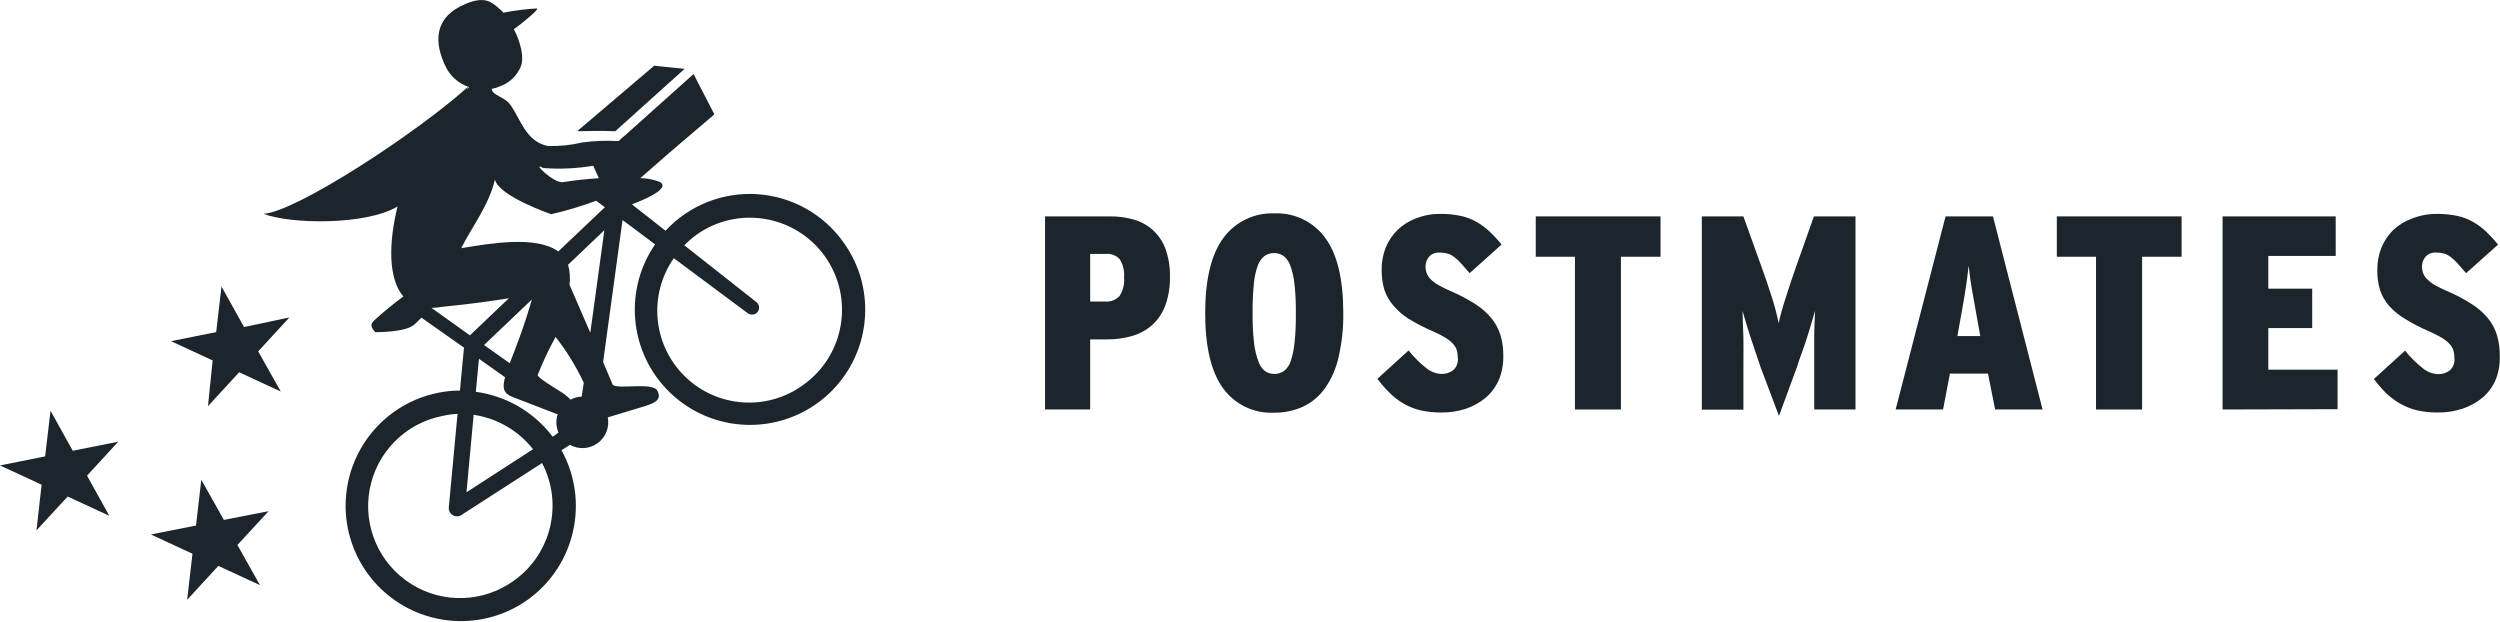
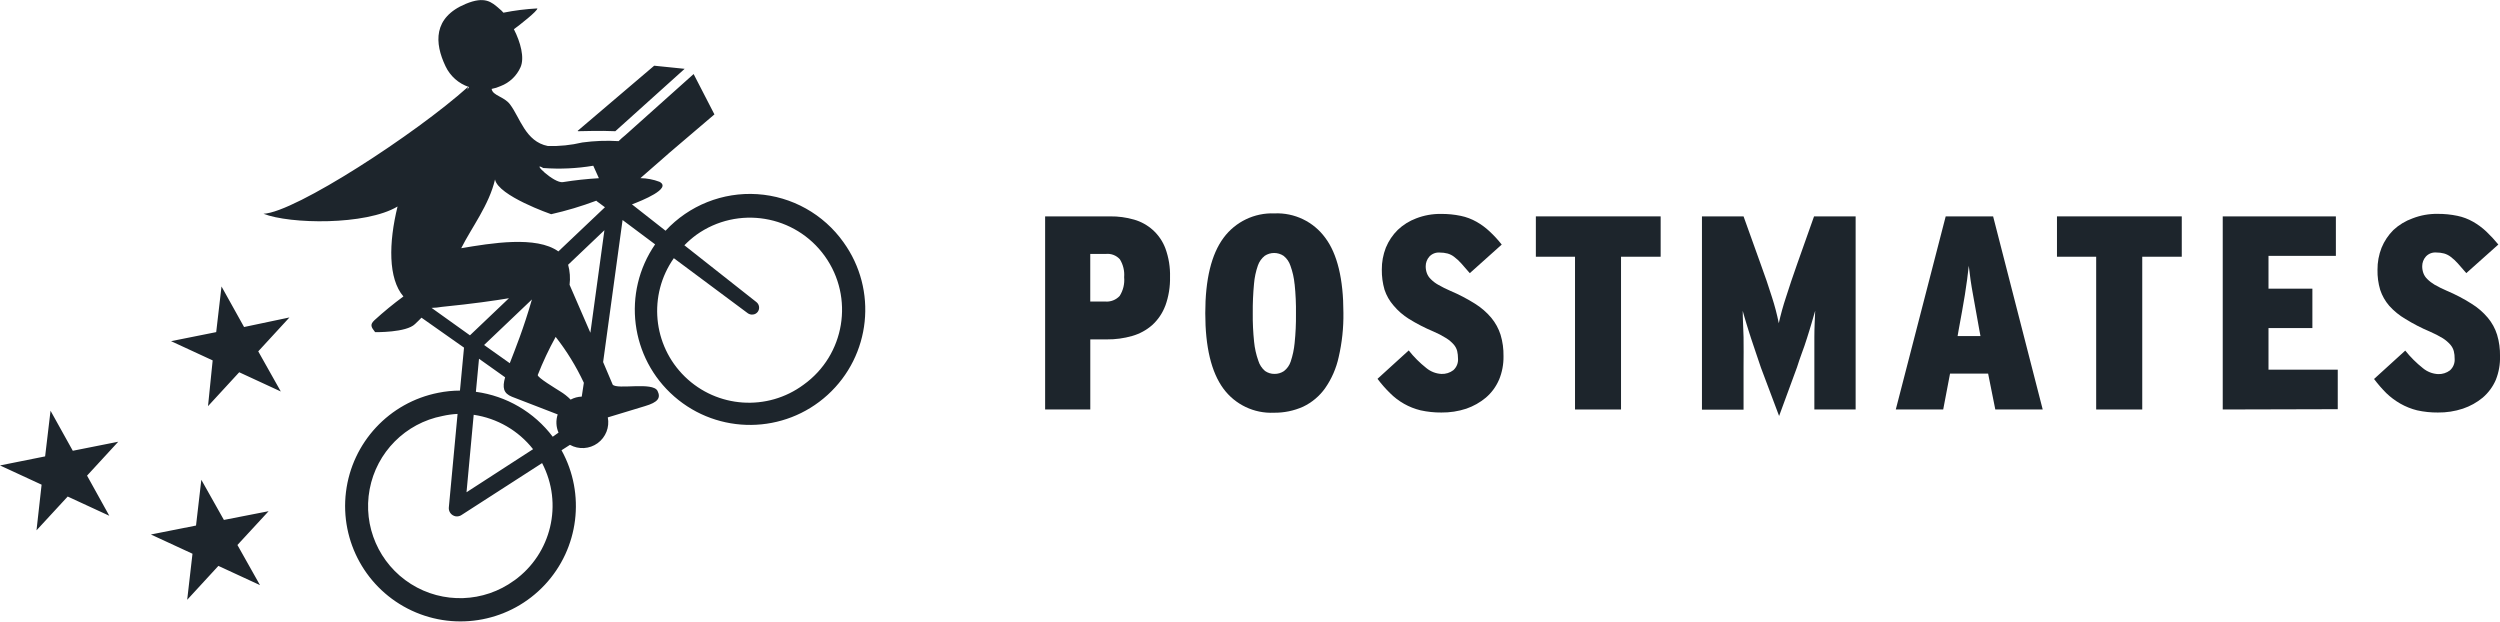
- <svg xmlns="http://www.w3.org/2000/svg" viewBox="0 0 240.42 59.73">
-   <defs>
-     <style>.cls-1{fill:#1d252c;}</style>
-   </defs>
-   <g id="Layer_2" data-name="Layer 2">
-     <g id="Layer_1-2" data-name="Layer 1">
-       <path class="cls-1" d="M131.05,20.2h0Z" />
-       <path class="cls-1" d="M112.06,29.39a4.79,4.79,0,0,1-1.26,1.87,5,5,0,0,1-1.93,1.05,8.5,8.5,0,0,1-2.43.33h-1.6v6.74H100.5V20.81h6.25a8,8,0,0,1,2.3.31,4.61,4.61,0,0,1,1.81,1,4.53,4.53,0,0,1,1.21,1.78,7.41,7.41,0,0,1,.44,2.72A7.66,7.66,0,0,1,112.06,29.39Zm-4.37-4.45a1.59,1.59,0,0,0-1.34-.52h-1.51V29h1.44a1.7,1.7,0,0,0,1.39-.54,2.86,2.86,0,0,0,.43-1.8A2.83,2.83,0,0,0,107.69,24.94Z" />
-       <path class="cls-1" d="M128.73,34.34a8.35,8.35,0,0,1-1.31,3,5.51,5.51,0,0,1-2.11,1.77,6.66,6.66,0,0,1-2.81.58,5.71,5.71,0,0,1-4.86-2.32Q115.9,35,115.9,30.12t1.76-7.25a5.8,5.8,0,0,1,4.89-2.35,5.73,5.73,0,0,1,4.88,2.34c1.17,1.55,1.75,4,1.75,7.21A17.82,17.82,0,0,1,128.73,34.34Zm-4.24-7a7.16,7.16,0,0,0-.4-1.78,2,2,0,0,0-.66-.95,1.64,1.64,0,0,0-1.82,0,2.05,2.05,0,0,0-.65.92,7.07,7.07,0,0,0-.38,1.77,27.09,27.09,0,0,0-.12,2.8,23.94,23.94,0,0,0,.13,2.79,7.62,7.62,0,0,0,.4,1.79,2.09,2.09,0,0,0,.65,1,1.56,1.56,0,0,0,.91.28,1.6,1.6,0,0,0,.91-.27,1.91,1.91,0,0,0,.65-.92,8,8,0,0,0,.38-1.77,24.25,24.25,0,0,0,.13-2.8A24.25,24.25,0,0,0,124.49,27.32Z" />
-       <path class="cls-1" d="M144.14,36.53a4.71,4.71,0,0,1-1.26,1.71A6,6,0,0,1,141,39.3a7.37,7.37,0,0,1-2.4.37,9,9,0,0,1-2-.21,6.2,6.2,0,0,1-2.94-1.66,11.75,11.75,0,0,1-1.2-1.37l3-2.73a10.28,10.28,0,0,0,1.69,1.69,2.48,2.48,0,0,0,1.46.57,1.77,1.77,0,0,0,1.14-.36,1.36,1.36,0,0,0,.45-1.13,3.24,3.24,0,0,0-.08-.72,1.57,1.57,0,0,0-.33-.62,3.27,3.27,0,0,0-.72-.61,8.74,8.74,0,0,0-1.25-.65,16.93,16.93,0,0,1-2.35-1.21A6.22,6.22,0,0,1,134,29.38a4.38,4.38,0,0,1-.87-1.52,6.63,6.63,0,0,1-.26-1.93,5.67,5.67,0,0,1,.39-2.12,5.11,5.11,0,0,1,1.15-1.71A5.24,5.24,0,0,1,136.17,21a6.37,6.37,0,0,1,2.4-.43,9,9,0,0,1,1.9.19,5.25,5.25,0,0,1,1.51.57,6.61,6.61,0,0,1,1.26.93,11,11,0,0,1,1.16,1.26l-3.07,2.75-.82-.94a4.68,4.68,0,0,0-.67-.62,1.86,1.86,0,0,0-.64-.33,3,3,0,0,0-.76-.09,1.23,1.23,0,0,0-1,.39,1.4,1.4,0,0,0-.35.93,1.9,1.9,0,0,0,.11.66,1.51,1.51,0,0,0,.37.57,3.15,3.15,0,0,0,.72.55,11.3,11.3,0,0,0,1.16.58,16.75,16.75,0,0,1,2.38,1.24,6.64,6.64,0,0,1,1.57,1.36,4.91,4.91,0,0,1,.89,1.63,6.75,6.75,0,0,1,.28,2.06A5.72,5.72,0,0,1,144.14,36.53Z" />
-       <path class="cls-1" d="M155.88,24.69V39.38h-4.42V24.69h-3.77V20.81h12v3.88Z" />
-       <path class="cls-1" d="M174.47,39.38V35.27q0-1.52,0-2.85c0-.9.05-1.74.08-2.54-.11.37-.23.78-.36,1.24s-.28.92-.43,1.4-.33,1-.5,1.45-.32.92-.46,1.35L171.08,40l-1.75-4.64L168.87,34c-.17-.49-.33-1-.49-1.46s-.31-1-.44-1.4-.25-.87-.36-1.24c0,.78.06,1.62.08,2.52s0,1.86,0,2.87v4.11h-4V20.81h4l1.64,4.57c.41,1.11.77,2.17,1.09,3.19a21.77,21.77,0,0,1,.66,2.51q.21-1,.69-2.49c.32-1,.68-2.09,1.09-3.24l1.61-4.54h4V39.38Z" />
-       <path class="cls-1" d="M191.87,39.38l-.69-3.45h-3.66l-.66,3.45H182.3l4.8-18.57h4.56l4.77,18.57Zm-1.54-7.67c-.21-1.22-.41-2.33-.6-3.35s-.32-1.95-.41-2.8c-.09.85-.21,1.78-.38,2.8s-.37,2.14-.6,3.38l-.1.58h2.2Z" />
-       <path class="cls-1" d="M206,24.69V39.38h-4.43V24.69h-3.77V20.81h12v3.88Z" />
-       <path class="cls-1" d="M213.74,39.38V20.81h10.88v3.8h-6.48v3.15h4.22v3.79h-4.22v4h6.66v3.8Z" />
-       <path class="cls-1" d="M240,36.53a4.71,4.71,0,0,1-1.26,1.71,6,6,0,0,1-1.91,1.06,7.37,7.37,0,0,1-2.4.37,8.92,8.92,0,0,1-2-.21,6.37,6.37,0,0,1-1.61-.64,6.88,6.88,0,0,1-1.34-1,12.73,12.73,0,0,1-1.19-1.37l3-2.73a10.69,10.69,0,0,0,1.7,1.69,2.48,2.48,0,0,0,1.46.57,1.77,1.77,0,0,0,1.14-.36,1.36,1.36,0,0,0,.45-1.13,2.74,2.74,0,0,0-.08-.72,1.57,1.57,0,0,0-.33-.62,3.44,3.44,0,0,0-.71-.61,10.21,10.21,0,0,0-1.26-.65,16.93,16.93,0,0,1-2.35-1.21,6.47,6.47,0,0,1-1.57-1.28,4.52,4.52,0,0,1-.86-1.52,6.31,6.31,0,0,1-.26-1.93,5.67,5.67,0,0,1,.39-2.12,5.23,5.23,0,0,1,1.14-1.71A5.38,5.38,0,0,1,232,21a6.37,6.37,0,0,1,2.4-.43,9,9,0,0,1,1.9.19,5.14,5.14,0,0,1,1.51.57,6.61,6.61,0,0,1,1.26.93,13.25,13.25,0,0,1,1.17,1.26l-3.08,2.75-.82-.94a4.68,4.68,0,0,0-.67-.62,1.91,1.91,0,0,0-.65-.33,2.86,2.86,0,0,0-.75-.09,1.23,1.23,0,0,0-1,.39,1.4,1.4,0,0,0-.35.93,1.9,1.9,0,0,0,.11.66,1.51,1.51,0,0,0,.37.57,3.57,3.57,0,0,0,.71.55,11.59,11.59,0,0,0,1.17.58,16.06,16.06,0,0,1,2.37,1.24,6.5,6.5,0,0,1,1.58,1.36,4.74,4.74,0,0,1,.89,1.63,6.75,6.75,0,0,1,.28,2.06A5.72,5.72,0,0,1,240,36.53Z" />
-       <path class="cls-1" d="M81.12,23.31A11.05,11.05,0,0,0,64,22.19l-3.23-2.54c.94-.35,3.87-1.53,2.65-2.17a5.41,5.41,0,0,0-1.84-.35l2.29-2,.5-.44L68.7,11l-2-3.88L60.13,13a7.61,7.61,0,0,0-.64.57h0A17.79,17.79,0,0,0,56,13.7h0a12.76,12.76,0,0,1-3.31.34c-2.16-.42-2.67-2.72-3.64-4-.56-.76-1.68-.84-1.77-1.49a3.76,3.76,0,0,0,.86-.27,3.43,3.43,0,0,0,1.92-1.82c.4-.91,0-2.4-.64-3.65.49-.35,2.32-1.78,2.25-2a22.76,22.76,0,0,0-3.26.41,2.69,2.69,0,0,0-.39-.38C47.27.18,46.63-.4,44.78.37c-3.15,1.32-3,3.78-1.94,6a3.83,3.83,0,0,0,2.25,2c-.07.13-.11.2-.14.27L45,8.36c-5,4.49-16.6,12.05-19.66,12.2,2.53,1,9.83,1.13,12.89-.7-.86,3.49-.91,6.94.56,8.65A33.91,33.91,0,0,0,36,30.8c-.45.43-.31.65.07,1.14,0,0,3,.06,3.84-.78.23-.22.44-.42.62-.61l4.09,2.88-.39,4.13a10.48,10.48,0,0,0-2.08.21,11,11,0,0,0-4.29,1.86,11.09,11.09,0,0,0,8.66,19.88,10.94,10.94,0,0,0,4.28-1.87A11.1,11.1,0,0,0,54,43.3l.81-.52a2.48,2.48,0,0,0,3.64-2.64c1.1-.32,2.27-.7,3.56-1.08s1.55-.8,1.22-1.47c-.46-.9-3.87-.09-4.31-.6L58,34.82l1.87-13.66L63,23.5a11.08,11.08,0,1,0,18.12-.19ZM52.24,16.16a20.06,20.06,0,0,0,4.81-.22l.54,1.2a34.22,34.22,0,0,0-3.46.38C53.27,17.66,51,15.44,52.24,16.16ZM41.5,29.61a6.74,6.74,0,0,0,1-.1c3-.3,5.06-.6,6.44-.83l-3.75,3.57Zm9.65-.81c-.8,2.79-1.6,4.75-2.13,6.13l-2.47-1.75Zm-5.6,11.09a8.91,8.91,0,0,1,5.71,3.31l-6.4,4.14Zm3.9,15.93A8.84,8.84,0,1,1,42.55,40,8.59,8.59,0,0,1,44,39.8l-.84,9a.79.79,0,0,0,.38.74.74.74,0,0,0,.56.1.7.7,0,0,0,.27-.11l7.76-5A8.85,8.85,0,0,1,49.45,55.82ZM53.15,42a11.12,11.12,0,0,0-7.39-4.32l.3-3.18,2.51,1.78c-.28,1-.16,1.54.66,1.87l4.4,1.7,0,0a2.46,2.46,0,0,0,.08,1.75Zm2.79-3.86a2.41,2.41,0,0,0-1.07.29,5.07,5.07,0,0,0-1-.79c-.4-.26-2.23-1.35-2.16-1.58a31.11,31.11,0,0,1,1.72-3.66,22.88,22.88,0,0,1,2.71,4.41ZM56.77,32l-2-4.61a5,5,0,0,0-.14-1.93l3.49-3.32Zm-3.08-7.82c-2.11-1.53-6.49-.79-9.34-.31,1-2,2.68-4.15,3.25-6.61C47.91,18.84,53,20.6,53,20.6a33.22,33.22,0,0,0,4.34-1.3l.06.06.77.57ZM77.27,37A8.83,8.83,0,0,1,64.8,24.83l7.12,5.3a.71.71,0,0,0,.48.12.66.66,0,0,0,.47-.26.68.68,0,0,0-.13-.94l-6.93-5.46a9.2,9.2,0,0,1,1.15-1A8.84,8.84,0,1,1,77.27,37Zm-53.8-5.55L21.3,27.55l-.51,4.39-4.34.87,4,1.85L20,39.06l3-3.26,4,1.85-2.17-3.86,3-3.26ZM21.53,50l-2.17-3.86-.51,4.4-4.34.86,4,1.85L18,57.68l3-3.26,4,1.85-2.17-3.86,3-3.25ZM7,43.35,4.86,39.5l-.52,4.39L0,44.76l4,1.85L3.51,51l3-3.25,4,1.85L8.37,45.74l3-3.26ZM55.58,12.62c.62,0,2-.07,3.59,0l6.67-6-2.93-.3-7.36,6.26h0Z" />
+ <svg xmlns="http://www.w3.org/2000/svg" width="256" height="63.602" viewBox="0 0 256 63.602">
+   <g transform="translate(0 -0.003)">
+     <g transform="translate(0 0.003)">
+       <path d="M131.05,20.2Z" transform="translate(8.503 1.308)" fill="#1d252c" />
+       <path d="M112.81,29.947a5.1,5.1,0,0,1-1.342,1.991,5.324,5.324,0,0,1-2.055,1.118,9.052,9.052,0,0,1-2.588.351h-1.7v7.177H100.5V20.81h6.656a8.519,8.519,0,0,1,2.449.33,4.909,4.909,0,0,1,1.927,1.065,4.824,4.824,0,0,1,1.289,1.9,7.891,7.891,0,0,1,.469,2.9,8.157,8.157,0,0,1-.479,2.95Zm-4.654-4.739a1.693,1.693,0,0,0-1.427-.554h-1.608v4.877h1.533a1.81,1.81,0,0,0,1.48-.575,3.046,3.046,0,0,0,.458-1.917,3.014,3.014,0,0,0-.437-1.832Z" transform="translate(6.521 1.347)" fill="#1d252c" />
+       <path d="M129.562,35.237a8.892,8.892,0,0,1-1.395,3.195,5.868,5.868,0,0,1-2.247,1.885,7.092,7.092,0,0,1-2.992.618,6.08,6.08,0,0,1-5.175-2.471q-1.853-2.524-1.853-7.72t1.874-7.72a6.176,6.176,0,0,1,5.207-2.5,6.1,6.1,0,0,1,5.2,2.492c1.246,1.651,1.864,4.26,1.864,7.678A18.976,18.976,0,0,1,129.562,35.237Zm-4.515-7.454a7.624,7.624,0,0,0-.426-1.9,2.13,2.13,0,0,0-.7-1.012,1.746,1.746,0,0,0-1.938,0,2.183,2.183,0,0,0-.692.98,7.529,7.529,0,0,0-.4,1.885,28.846,28.846,0,0,0-.128,2.982,25.5,25.5,0,0,0,.138,2.971,8.114,8.114,0,0,0,.426,1.906,2.226,2.226,0,0,0,.692,1.065,1.661,1.661,0,0,0,.969.3,1.7,1.7,0,0,0,.969-.288,2.034,2.034,0,0,0,.692-.98,8.519,8.519,0,0,0,.4-1.885,25.821,25.821,0,0,0,.138-2.982,25.821,25.821,0,0,0-.138-3.067Z" transform="translate(7.52 1.328)" fill="#1d252c" />
+       <path d="M144.9,37.566a5.015,5.015,0,0,1-1.342,1.821,6.389,6.389,0,0,1-2,1.129,7.848,7.848,0,0,1-2.556.394,9.584,9.584,0,0,1-2.13-.224,6.6,6.6,0,0,1-3.131-1.768,12.509,12.509,0,0,1-1.278-1.459l3.195-2.907a10.947,10.947,0,0,0,1.8,1.8,2.641,2.641,0,0,0,1.555.607,1.885,1.885,0,0,0,1.214-.383,1.448,1.448,0,0,0,.479-1.2,3.451,3.451,0,0,0-.085-.767,1.672,1.672,0,0,0-.351-.66,3.482,3.482,0,0,0-.767-.65,9.307,9.307,0,0,0-1.331-.692,18.029,18.029,0,0,1-2.5-1.289,6.623,6.623,0,0,1-1.565-1.363,4.664,4.664,0,0,1-.926-1.619,7.059,7.059,0,0,1-.277-2.055,6.038,6.038,0,0,1,.415-2.258,5.442,5.442,0,0,1,1.225-1.821,5.58,5.58,0,0,1,1.874-1.171,6.783,6.783,0,0,1,2.556-.458,9.584,9.584,0,0,1,2.023.2,5.591,5.591,0,0,1,1.608.607,7.039,7.039,0,0,1,1.342.99,11.715,11.715,0,0,1,1.235,1.342l-3.269,2.928-.873-1a4.983,4.983,0,0,0-.713-.66,1.981,1.981,0,0,0-.682-.351,3.194,3.194,0,0,0-.809-.1,1.31,1.31,0,0,0-1.065.415,1.491,1.491,0,0,0-.373.99,2.024,2.024,0,0,0,.117.7,1.608,1.608,0,0,0,.394.607,3.354,3.354,0,0,0,.767.586,12.033,12.033,0,0,0,1.235.618,17.837,17.837,0,0,1,2.534,1.32,7.07,7.07,0,0,1,1.672,1.448,5.228,5.228,0,0,1,.948,1.736,7.189,7.189,0,0,1,.3,2.194,6.091,6.091,0,0,1-.458,2.417Z" transform="translate(8.594 1.332)" fill="#1d252c" />
+       <path d="M156.411,24.942V40.585H151.7V24.942H147.69V20.81h12.779v4.132Z" transform="translate(9.582 1.347)" fill="#1d252c" />
+       <path d="M175.171,40.585V33.173c0-.958.053-1.853.085-2.7-.117.394-.245.831-.383,1.32s-.3.98-.458,1.491-.351,1.065-.532,1.544-.341.98-.49,1.438l-1.832,4.984L169.7,36.3l-.49-1.448c-.181-.522-.351-1.065-.522-1.555s-.33-1.065-.469-1.491-.266-.926-.383-1.32c0,.831.064,1.725.085,2.684s0,1.981,0,3.056v4.377h-4.26V20.81h4.26l1.746,4.867c.437,1.182.82,2.311,1.161,3.4a23.183,23.183,0,0,1,.7,2.673,27.2,27.2,0,0,1,.735-2.652c.341-1.065.724-2.226,1.161-3.45l1.714-4.835h4.26V40.585Z" transform="translate(10.619 1.347)" fill="#1d252c" />
+       <path d="M192.491,40.585l-.735-3.674h-3.9l-.7,3.674H182.3l5.111-19.775h4.856l5.079,19.775Zm-1.64-8.168c-.224-1.3-.437-2.481-.639-3.567s-.341-2.077-.437-2.982c-.1.905-.224,1.9-.4,2.982s-.394,2.279-.639,3.6l-.106.618h2.343Z" transform="translate(11.828 1.347)" fill="#1d252c" />
+       <path d="M206.532,24.942V40.585h-4.717V24.942H197.8V20.81h12.779v4.132Z" transform="translate(12.834 1.347)" fill="#1d252c" />
+       <path d="M213.74,40.585V20.81h11.586v4.047h-6.9v3.354h4.494v4.036h-4.494v4.26h7.092v4.047Z" transform="translate(13.868 1.347)" fill="#1d252c" />
+       <path d="M240.76,37.566a5.016,5.016,0,0,1-1.342,1.821,6.388,6.388,0,0,1-2.034,1.129,7.848,7.848,0,0,1-2.556.394,9.5,9.5,0,0,1-2.13-.224A6.784,6.784,0,0,1,230.984,40a7.328,7.328,0,0,1-1.427-1.065,13.561,13.561,0,0,1-1.267-1.459l3.195-2.907a11.383,11.383,0,0,0,1.81,1.8,2.641,2.641,0,0,0,1.555.607,1.885,1.885,0,0,0,1.214-.383,1.448,1.448,0,0,0,.479-1.2,2.918,2.918,0,0,0-.085-.767,1.672,1.672,0,0,0-.351-.66,3.664,3.664,0,0,0-.756-.65,10.871,10.871,0,0,0-1.342-.692,18.027,18.027,0,0,1-2.5-1.289,6.89,6.89,0,0,1-1.672-1.363,4.813,4.813,0,0,1-.916-1.619,6.719,6.719,0,0,1-.277-2.055,6.037,6.037,0,0,1,.415-2.258,5.569,5.569,0,0,1,1.214-1.821,5.729,5.729,0,0,1,1.97-1.193,6.783,6.783,0,0,1,2.556-.458,9.584,9.584,0,0,1,2.023.2,5.474,5.474,0,0,1,1.608.607,7.039,7.039,0,0,1,1.342.99,14.111,14.111,0,0,1,1.246,1.342l-3.28,2.928-.873-1a4.983,4.983,0,0,0-.713-.66,2.034,2.034,0,0,0-.692-.351,3.046,3.046,0,0,0-.8-.1,1.31,1.31,0,0,0-1.065.415,1.491,1.491,0,0,0-.373.99,2.023,2.023,0,0,0,.117.7,1.608,1.608,0,0,0,.394.607,3.8,3.8,0,0,0,.756.586,12.343,12.343,0,0,0,1.246.618,17.1,17.1,0,0,1,2.524,1.32,6.922,6.922,0,0,1,1.683,1.448,5.047,5.047,0,0,1,.948,1.736,7.189,7.189,0,0,1,.3,2.194,6.092,6.092,0,0,1-.426,2.417Z" transform="translate(14.812 1.332)" fill="#1d252c" />
+       <path d="M86.383,24.822A11.767,11.767,0,0,0,68.152,23.63l-3.44-2.7c1-.373,4.121-1.629,2.822-2.311a5.761,5.761,0,0,0-1.959-.373l2.439-2.13.532-.469,4.611-3.929-2.13-4.132-7,6.262a8.1,8.1,0,0,0-.682.607h0a18.944,18.944,0,0,0-3.716.138h0a13.588,13.588,0,0,1-3.525.362c-2.3-.447-2.843-2.9-3.876-4.26-.6-.809-1.789-.895-1.885-1.587a4,4,0,0,0,.916-.288,3.653,3.653,0,0,0,2.045-1.938c.426-.969,0-2.556-.682-3.887.522-.373,2.471-1.9,2.4-2.13a24.236,24.236,0,0,0-3.472.437,2.864,2.864,0,0,0-.415-.4c-.8-.7-1.48-1.32-3.45-.5C44.331,1.8,44.491,4.419,45.62,6.783a4.078,4.078,0,0,0,2.4,2.13c-.075.138-.117.213-.149.288l.053-.3C42.6,13.684,30.243,21.734,26.984,21.894c2.694,1.065,10.468,1.2,13.726-.745-.916,3.716-.969,7.39.6,9.211A36.112,36.112,0,0,0,38.336,32.8c-.479.458-.33.692.075,1.214,0,0,3.195.064,4.089-.831.245-.234.469-.447.66-.65L47.515,35.6,47.1,40a11.16,11.16,0,0,0-2.215.224A11.816,11.816,0,1,0,57.5,46.109l.863-.554a2.641,2.641,0,0,0,3.876-2.811c1.171-.341,2.417-.745,3.791-1.15s1.651-.852,1.3-1.565c-.49-.958-4.121-.1-4.59-.639l-.98-2.311,1.991-14.546,3.333,2.492a11.8,11.8,0,1,0,19.3-.2ZM55.629,17.208a21.361,21.361,0,0,0,5.122-.234l.575,1.278a36.44,36.44,0,0,0-3.684.4C56.726,18.806,54.309,16.442,55.629,17.208ZM44.193,31.531a7.179,7.179,0,0,0,1.065-.106c3.195-.319,5.388-.639,6.858-.884l-3.993,3.8Zm10.276-.863c-.852,2.971-1.7,5.058-2.268,6.528l-2.63-1.864Zm-5.963,11.81A9.488,9.488,0,0,1,54.586,46l-6.815,4.409Zm4.153,16.964A9.414,9.414,0,1,1,45.311,42.6a9.147,9.147,0,0,1,1.544-.213l-.895,9.584a.841.841,0,0,0,.4.788.788.788,0,0,0,.6.106.745.745,0,0,0,.288-.117l8.263-5.324a9.424,9.424,0,0,1-2.854,12.023ZM56.6,44.725a11.841,11.841,0,0,0-7.869-4.6l.319-3.386,2.673,1.9c-.3,1.065-.17,1.64.7,1.991l4.685,1.81h0a2.62,2.62,0,0,0,.085,1.864Zm2.971-4.11a2.566,2.566,0,0,0-1.139.309,5.4,5.4,0,0,0-1.065-.841c-.426-.277-2.375-1.438-2.3-1.683A33.13,33.13,0,0,1,56.9,34.5a24.364,24.364,0,0,1,2.886,4.7Zm.884-6.538-2.13-4.909a5.324,5.324,0,0,0-.149-2.055l3.716-3.535Zm-3.28-8.327c-2.247-1.629-6.911-.841-9.946-.33,1.065-2.13,2.854-4.419,3.461-7.039.33,1.683,5.75,3.557,5.75,3.557a35.376,35.376,0,0,0,4.622-1.384l.064.064.82.607ZM82.283,39.4A9.4,9.4,0,0,1,69,26.441l7.582,5.644a.756.756,0,0,0,.511.128.7.7,0,0,0,.5-.277.724.724,0,0,0-.138-1L70.08,25.12A9.8,9.8,0,0,1,71.3,24.055,9.434,9.434,0,1,1,82.283,39.4ZM24.993,33.49l-2.311-4.153-.543,4.675-4.622.926,4.26,1.97L21.3,41.594l3.195-3.472,4.26,1.97-2.311-4.11,3.195-3.472ZM22.927,53.244l-2.311-4.11-.543,4.685-4.622.916,4.26,1.97-.543,4.717,3.195-3.472,4.26,1.97-2.311-4.11,3.195-3.461ZM7.454,46.162l-2.279-4.1-.554,4.675L0,47.664l4.26,1.97-.522,4.675,3.195-3.461,4.26,1.97-2.279-4.11,3.195-3.472ZM59.186,13.439c.66,0,2.13-.075,3.823,0l7.1-6.389-3.12-.319L59.154,13.4h0Z" transform="translate(0 -0.003)" fill="#1d252c" />
    </g>
  </g>
</svg>
